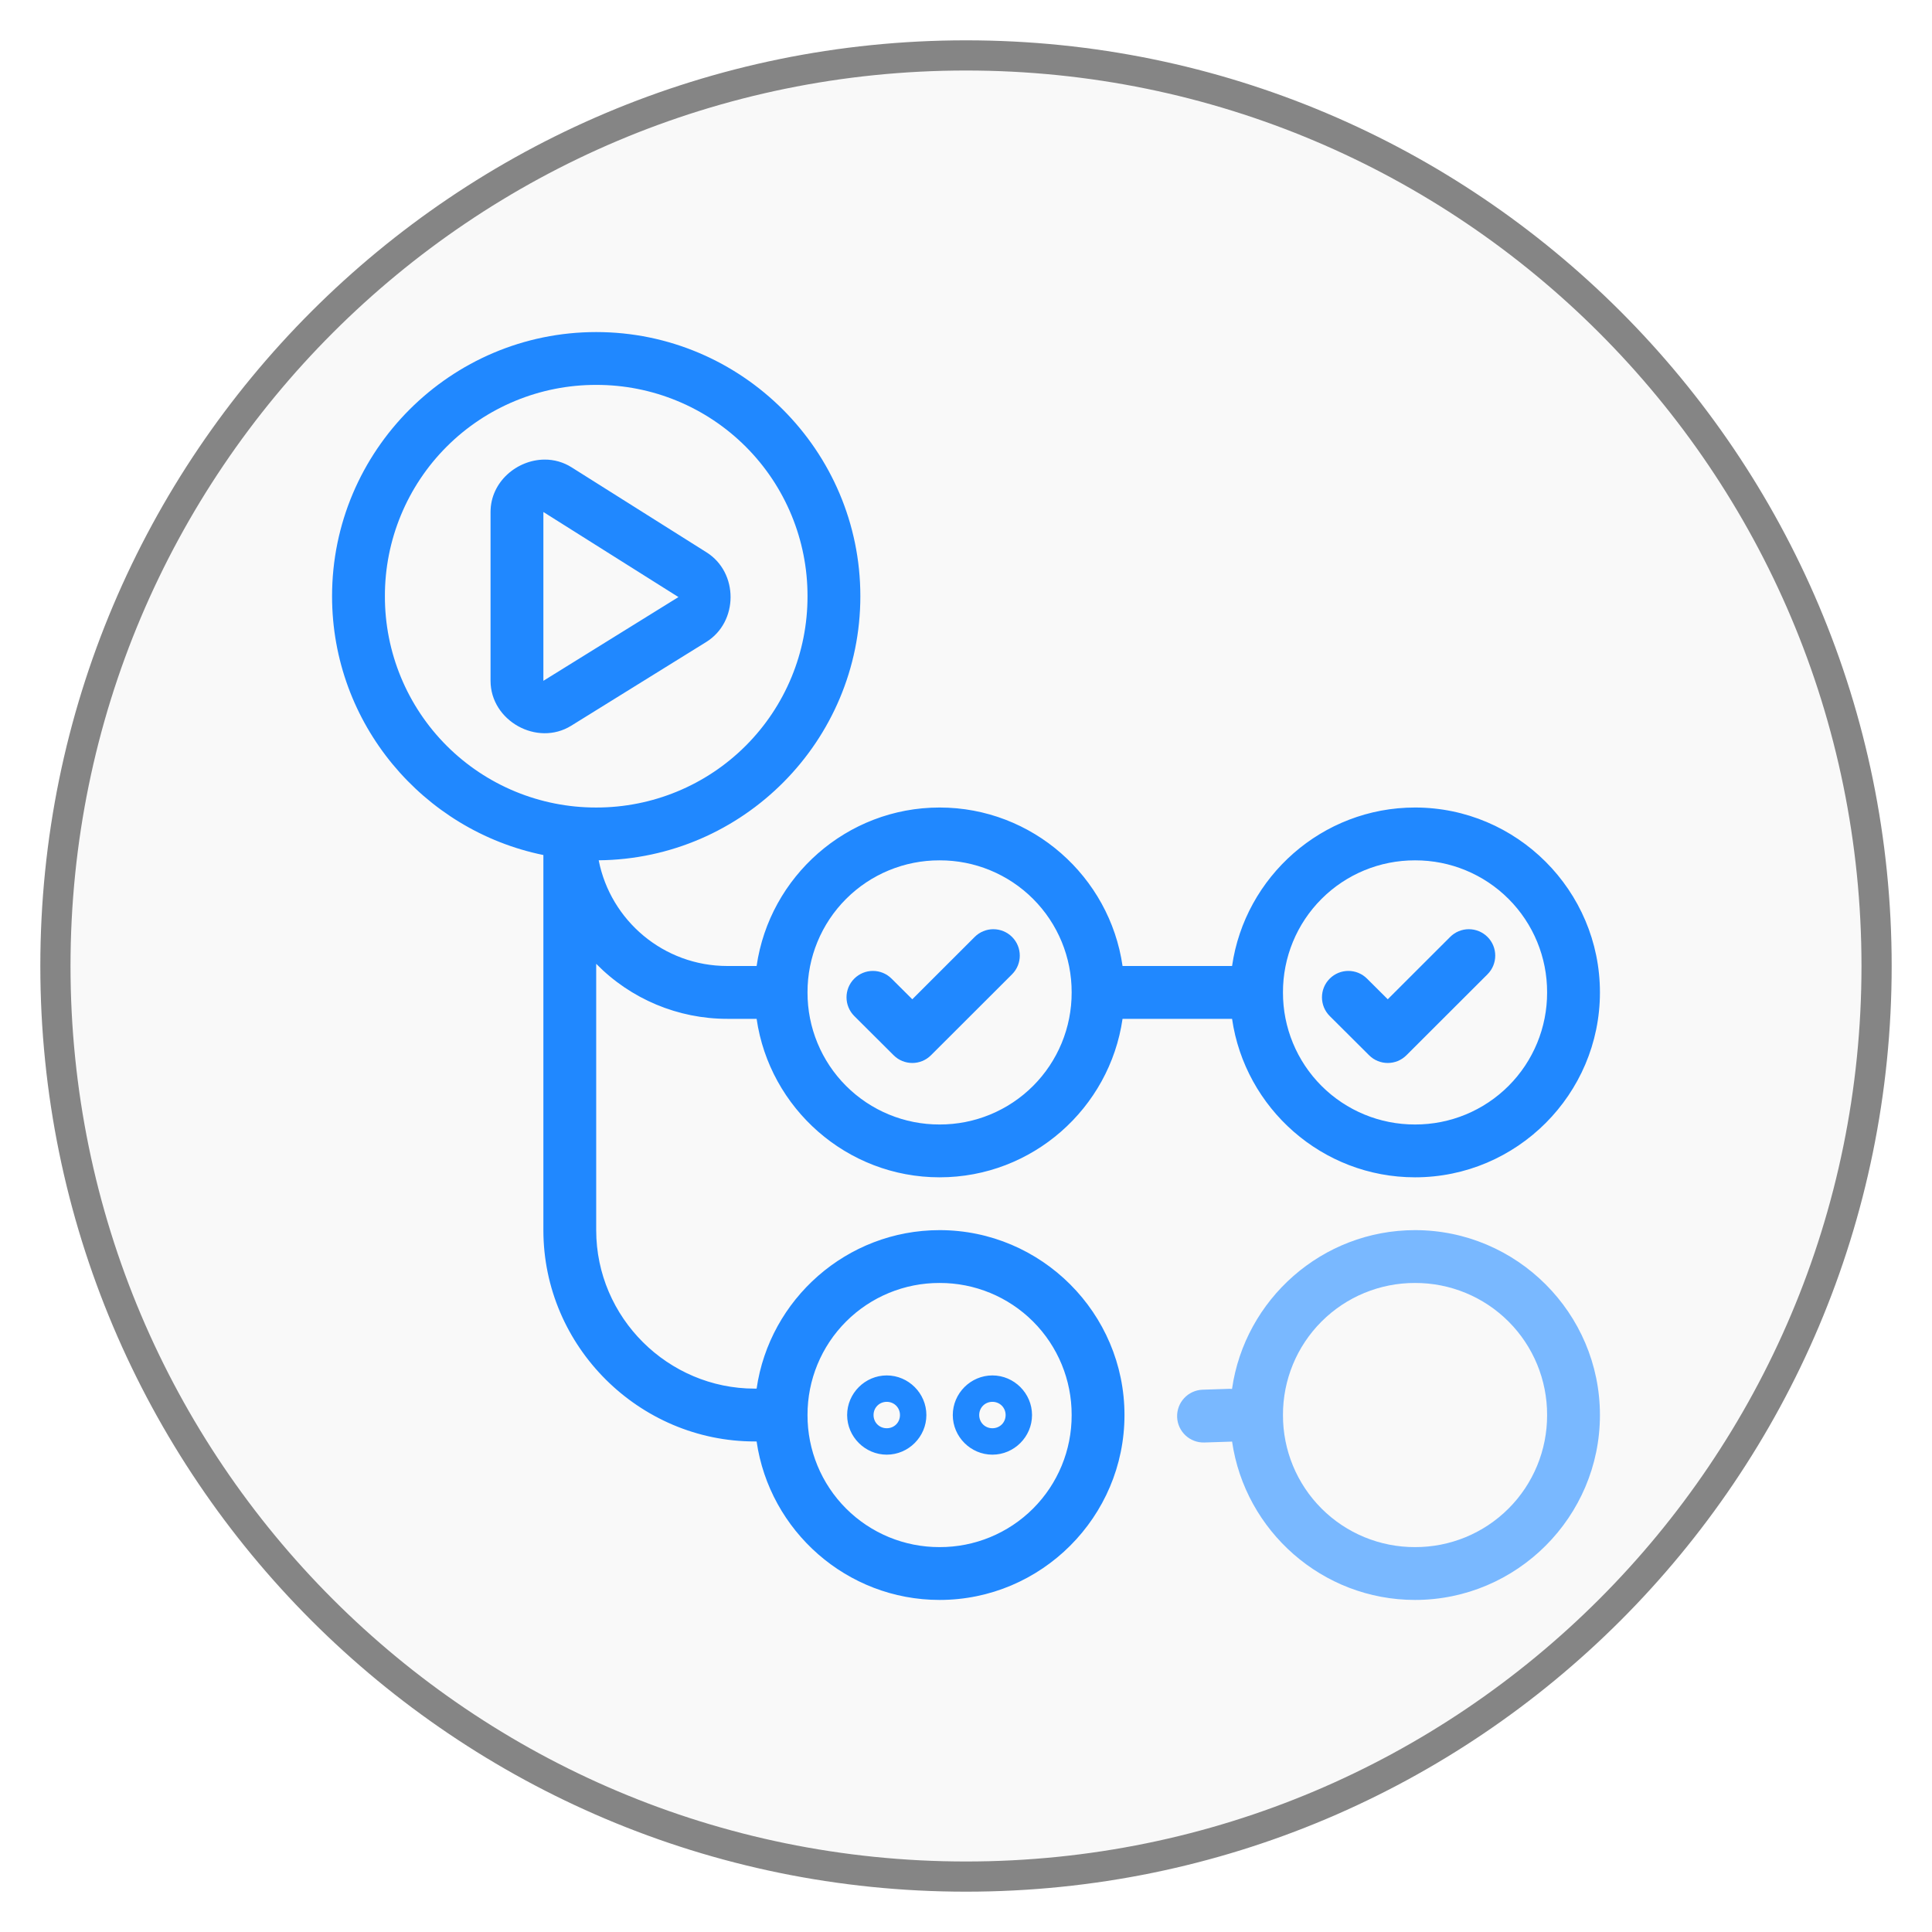
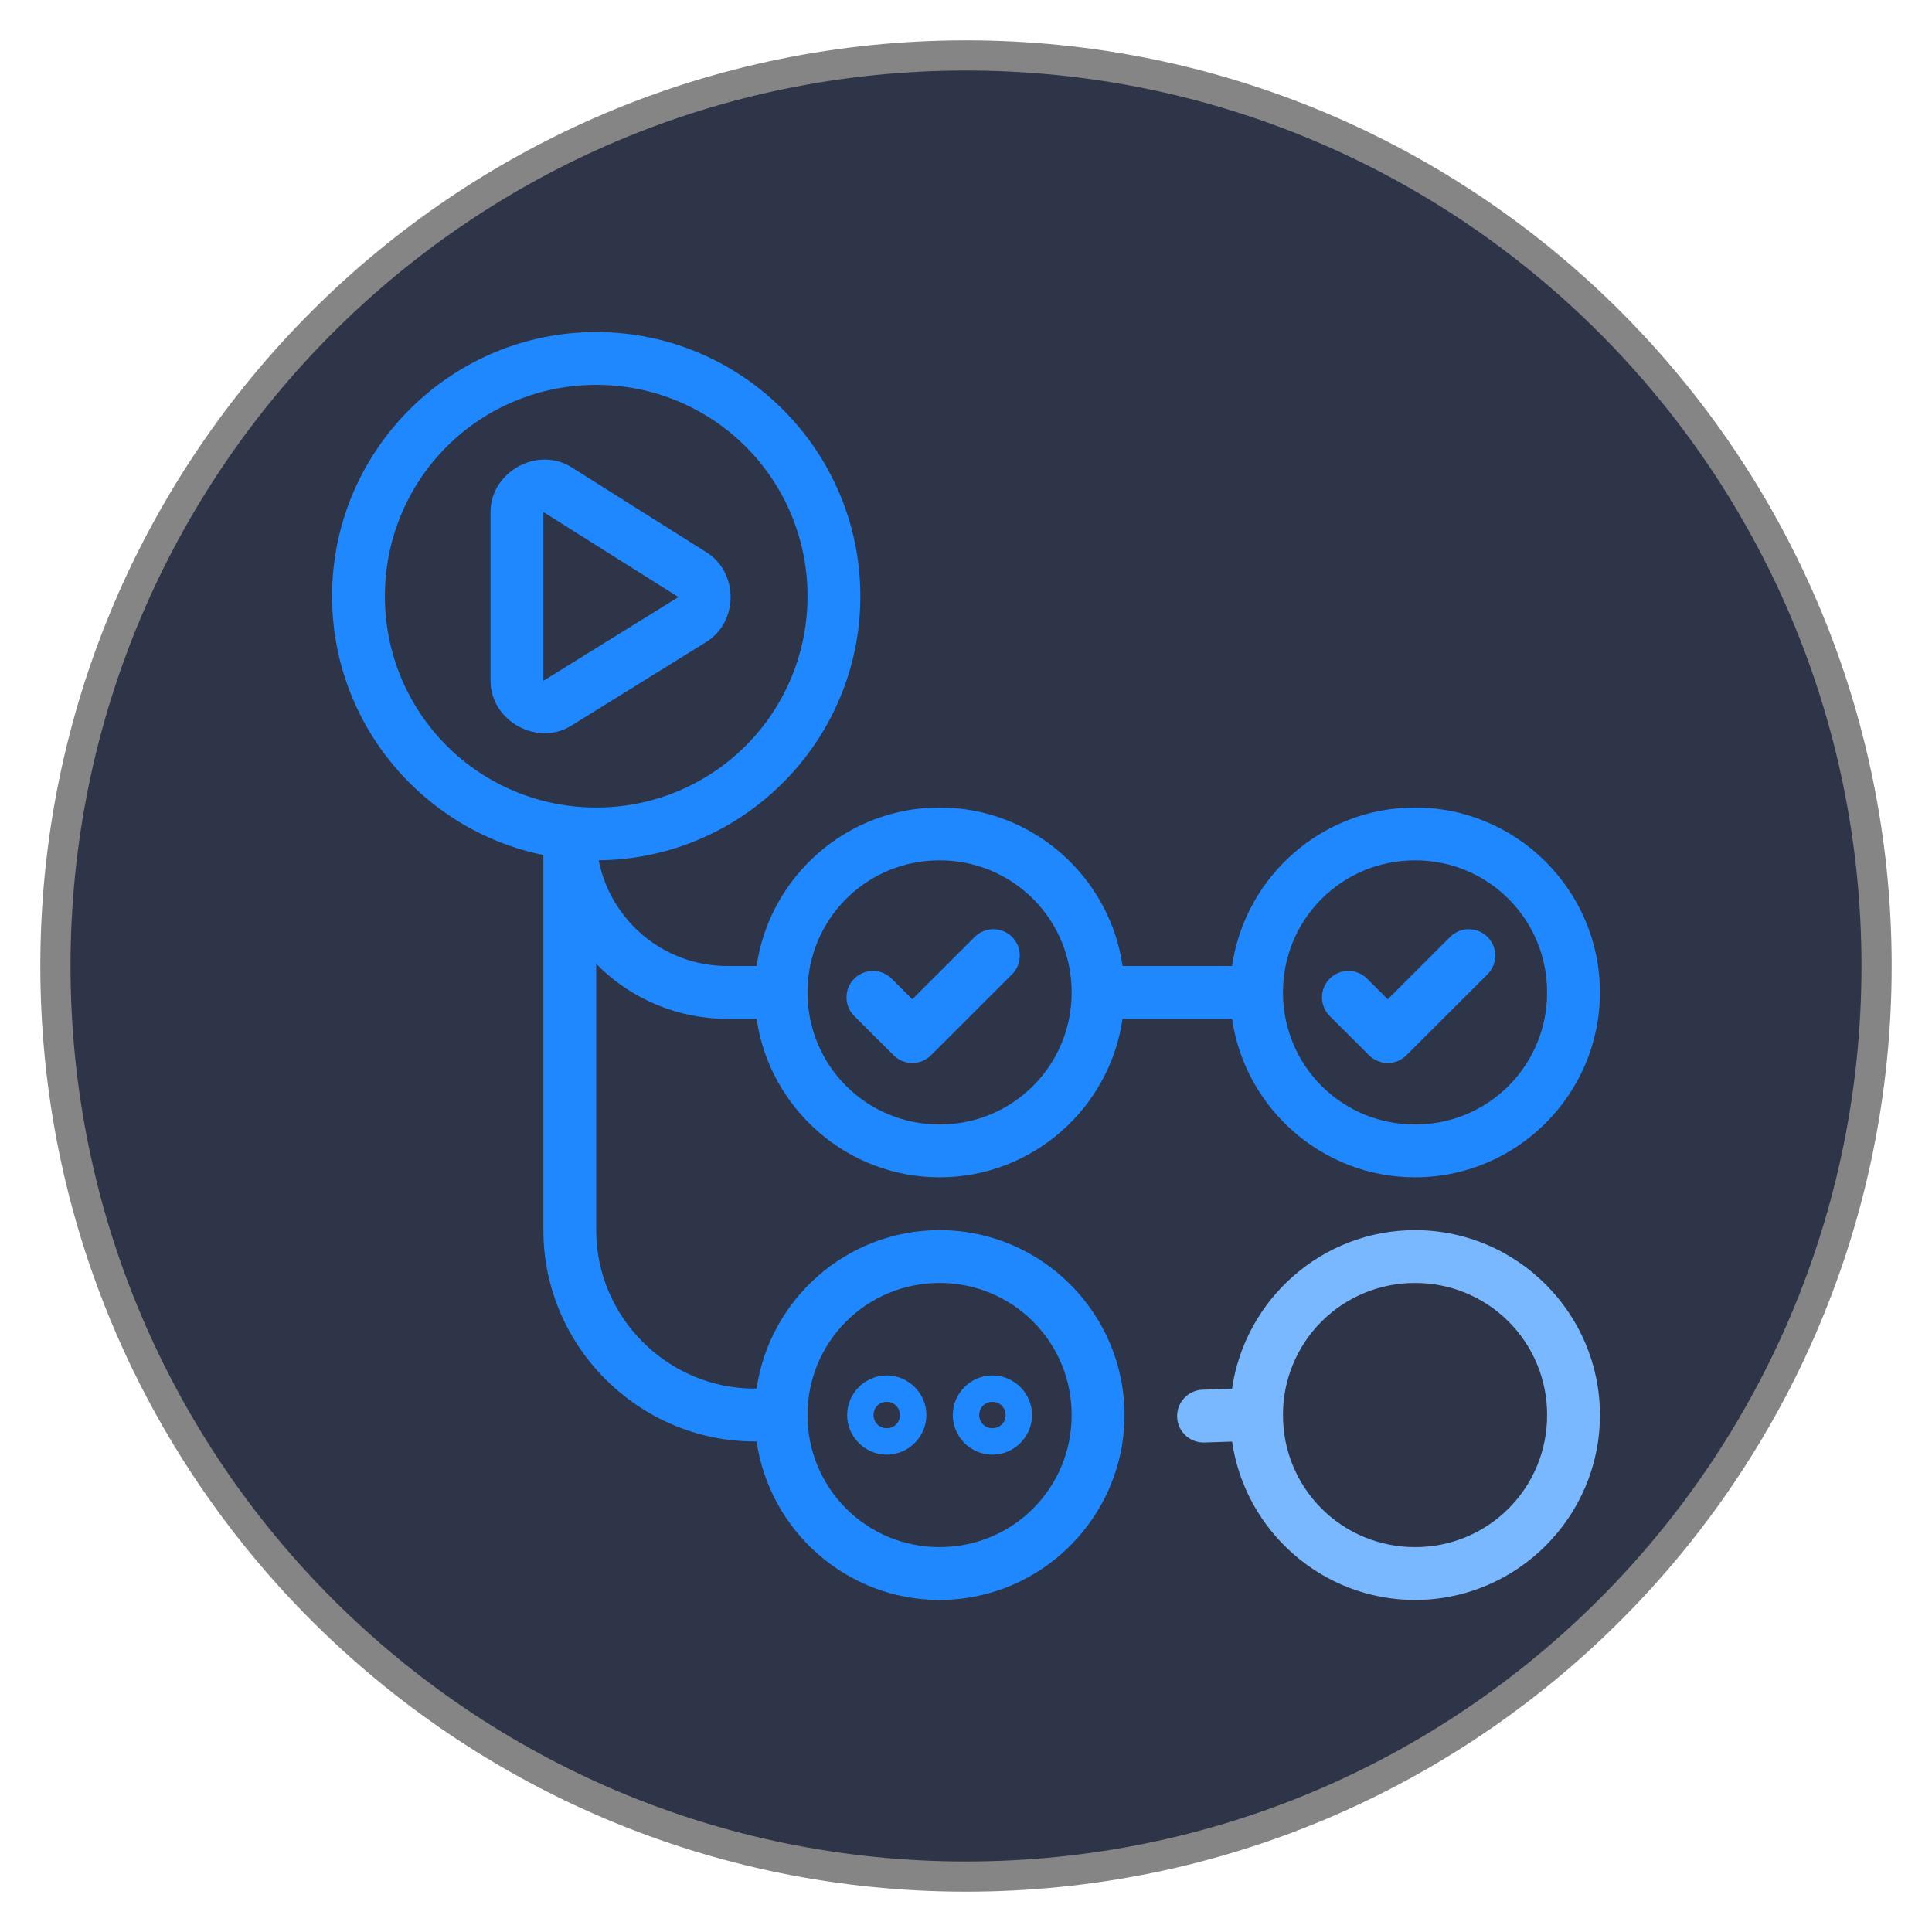
<svg xmlns="http://www.w3.org/2000/svg" width="512" height="512" viewBox="0 0 512 512" version="1.1" id="svg1" xml:space="preserve">
  <defs id="defs1" />
  <g id="layer1">
-     <circle style="fill:#f9f9f9;fill-opacity:1;stroke:#858585;stroke-width:8;stroke-dasharray:none;stroke-opacity:1" id="path1" cx="256" cy="256" r="241.313" />
+     <circle style="fill:#2e3548;fill-opacity:1;stroke:#858585;stroke-width:8;stroke-dasharray:none;stroke-opacity:1" id="path1" cx="256" cy="256" r="241.313" />
    <g id="g1" transform="matrix(2.625,0,0,2.625,88,88)">
      <path fill="#2088ff" d="M 26.666,0 C 11.97,0 0,11.97 0,26.666 c 0,12.87 9.181,23.651 21.334,26.13 v 37.87 c 0,11.77 9.68,21.334 21.332,21.334 h 0.195 c 1.302,9.023 9.1,16 18.473,16 C 71.612,128 80,119.612 80,109.334 80,99.056 71.612,90.666 61.334,90.666 c -9.372,0 -17.17,6.977 -18.473,16 h -0.195 c -8.737,0 -16,-7.152 -16,-16 V 63.779 a 18.514,18.514 0 0 0 13.24,5.555 h 2.955 c 1.303,9.023 9.1,16 18.473,16 9.372,0 17.169,-6.977 18.47,-16 h 11.057 c 1.303,9.023 9.1,16 18.473,16 C 119.612,85.334 128,76.944 128,66.666 128,56.388 119.612,48 109.334,48 99.961,48 92.163,54.977 90.861,64 H 79.805 C 78.504,54.977 70.707,48 61.334,48 51.961,48 44.163,54.977 42.861,64 H 39.906 C 33.473,64 28.113,59.411 26.918,53.328 41.498,53.192 53.334,41.278 53.334,26.666 53.334,11.97 41.362,0 26.666,0 Z m 0,5.334 A 21.292,21.292 0 0 1 48,26.666 21.294,21.294 0 0 1 26.666,48 21.292,21.292 0 0 1 5.334,26.666 21.29,21.29 0 0 1 26.666,5.334 Z m -5.215,7.541 C 18.67,12.889 16,15.123 16,18.166 v 17.043 c 0,4.043 4.709,6.663 8.145,4.533 l 13.634,-8.455 c 3.257,-2.02 3.274,-7.002 0.032,-9.045 l -13.635,-8.59 a 5.024,5.024 0 0 0 -2.725,-0.777 z m -0.117,5.291 13.635,8.588 -13.635,8.455 z m 40,35.168 A 13.29,13.29 0 0 1 74.666,66.666 13.293,13.293 0 0 1 61.334,80 13.294,13.294 0 0 1 48,66.666 13.293,13.293 0 0 1 61.334,53.334 Z m 48,0 A 13.29,13.29 0 0 1 122.666,66.666 13.293,13.293 0 0 1 109.334,80 13.294,13.294 0 0 1 96,66.666 13.293,13.293 0 0 1 109.334,53.334 Z m -42.568,6.951 a 2.667,2.667 0 0 0 -1.887,0.78 l -6.3,6.294 -2.093,-2.084 a 2.667,2.667 0 0 0 -3.771,0.006 2.667,2.667 0 0 0 0.008,3.772 l 3.974,3.96 a 2.667,2.667 0 0 0 3.766,-0.001 l 8.185,-8.174 a 2.667,2.667 0 0 0 0.002,-3.772 2.667,2.667 0 0 0 -1.884,-0.78 z m 48,0 a 2.667,2.667 0 0 0 -1.887,0.78 l -6.3,6.294 -2.093,-2.084 a 2.667,2.667 0 0 0 -3.771,0.006 2.667,2.667 0 0 0 0.008,3.772 l 3.974,3.96 a 2.667,2.667 0 0 0 3.766,-0.001 l 8.185,-8.174 a 2.667,2.667 0 0 0 0.002,-3.772 2.667,2.667 0 0 0 -1.884,-0.78 z M 61.334,96 A 13.293,13.293 0 0 1 74.666,109.334 13.29,13.29 0 0 1 61.334,122.666 13.293,13.293 0 0 1 48,109.334 13.294,13.294 0 0 1 61.334,96 Z M 56,105.334 c -2.193,0 -4,1.807 -4,4 0,2.195 1.808,4 4,4 2.192,0 4,-1.805 4,-4 0,-2.193 -1.807,-4 -4,-4 z m 10.666,0 c -2.193,0 -4,1.807 -4,4 0,2.195 1.808,4 4,4 2.192,0 4,-1.805 4,-4 0,-2.193 -1.807,-4 -4,-4 z M 56,108 c 0.75,0 1.334,0.585 1.334,1.334 0,0.753 -0.583,1.332 -1.334,1.332 -0.75,0 -1.334,-0.58 -1.334,-1.332 0,-0.75 0.585,-1.334 1.334,-1.334 z m 10.666,0 c 0.75,0 1.334,0.585 1.334,1.334 0,0.753 -0.583,1.332 -1.334,1.332 -0.75,0 -1.332,-0.58 -1.332,-1.332 0,-0.75 0.583,-1.334 1.332,-1.334 z" id="path1-0" />
      <path fill="#79b8ff" d="m 109.334,90.666 c -9.383,0 -17.188,6.993 -18.477,16.031 a 2.667,2.667 0 0 0 -0.265,-0.011 l -2.7,0.09 a 2.667,2.667 0 0 0 -2.578,2.751 2.667,2.667 0 0 0 2.752,2.578 l 2.7,-0.087 a 2.667,2.667 0 0 0 0.097,-0.006 C 92.17,121.029 99.965,128 109.334,128 119.612,128 128,119.612 128,109.334 128,99.056 119.612,90.666 109.334,90.666 Z m 0,5.334 a 13.293,13.293 0 0 1 13.332,13.334 13.29,13.29 0 0 1 -13.332,13.332 A 13.293,13.293 0 0 1 96,109.334 13.294,13.294 0 0 1 109.334,96 Z" id="path2" />
    </g>
  </g>
</svg>
